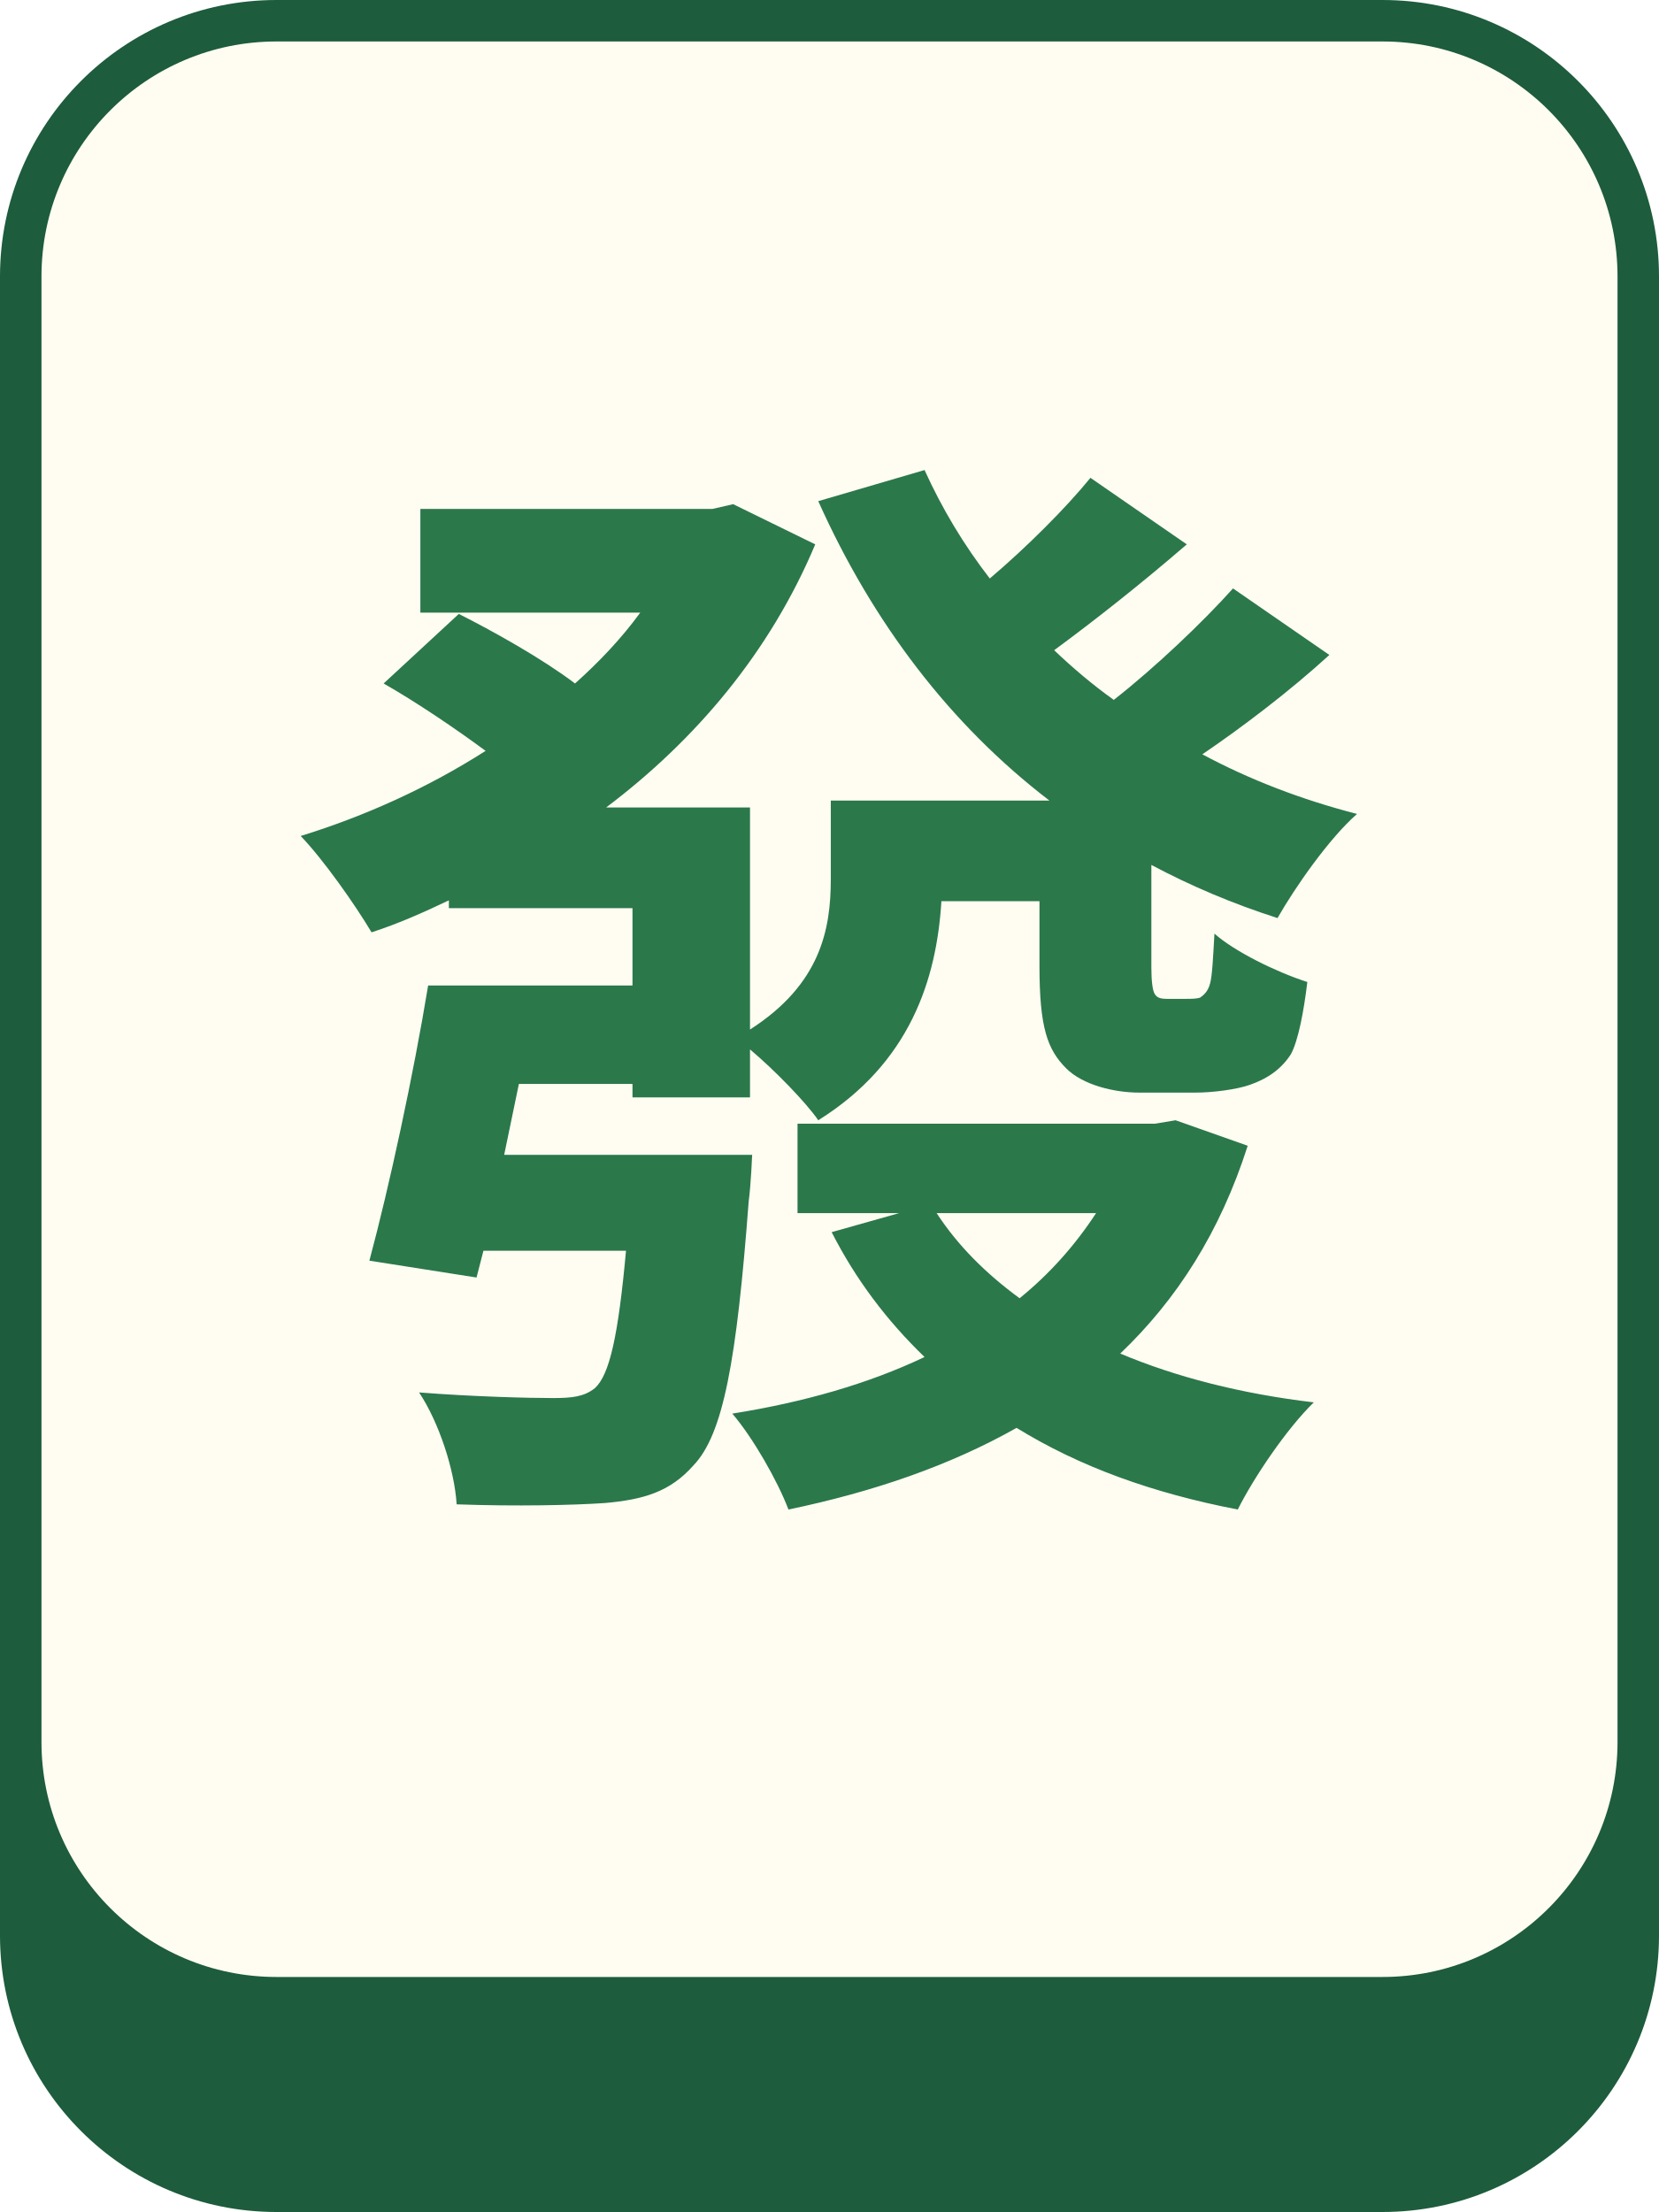
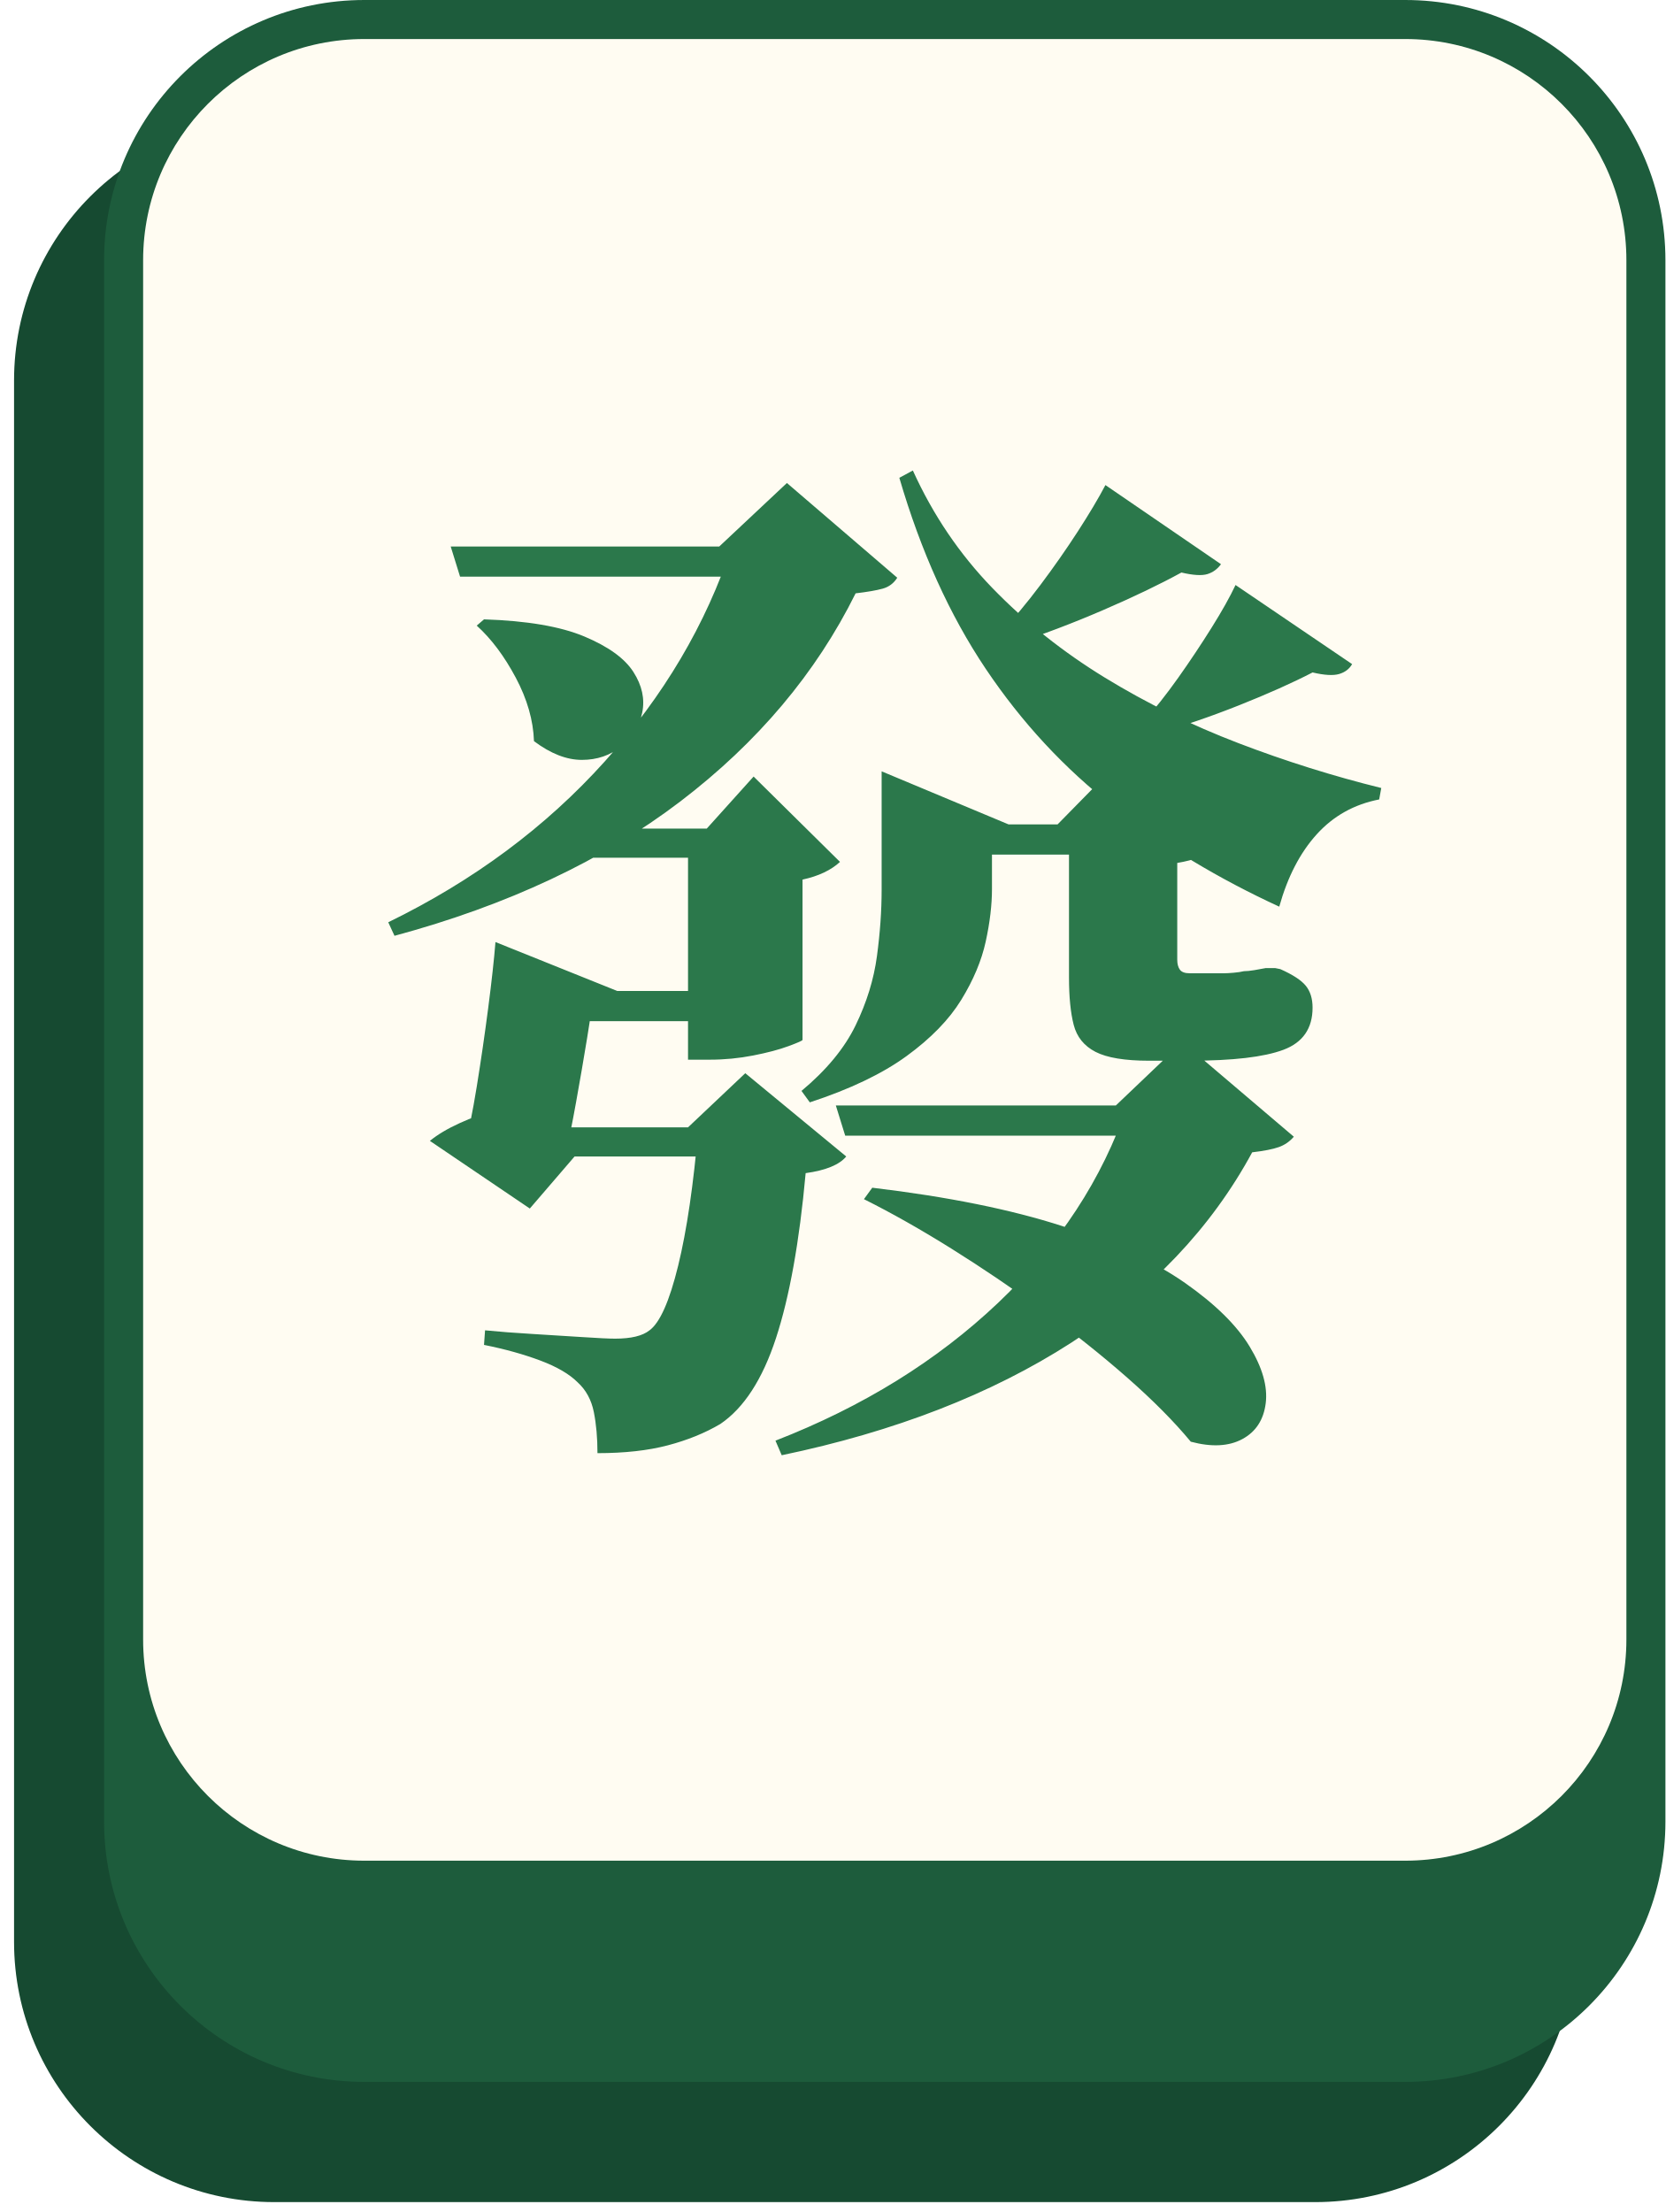
- <svg xmlns="http://www.w3.org/2000/svg" viewBox="0 0 60 80">
-   <rect width="60" height="80" rx="10" fill="#1d5c3c" />
-   <rect x="1.5" y="1.5" width="57" height="70" rx="8.5" fill="#fffcf2" />
-   <text x="30" y="51" font-size="40" font-weight="700" text-anchor="middle" fill="#2b784b" font-family="'Noto Serif SC','Songti SC','SimSun',serif">發</text>
+ <svg xmlns="http://www.w3.org/2000/svg" viewBox="-4 0 64 85">
+   <rect x="-3.46" y="4.62" width="60" height="80" rx="10" fill="#164A31" />
+   <rect width="60" height="80" rx="10" fill="#1D5C3C" />
+   <rect x="1.5" y="1.5" width="57" height="70" rx="8.5" fill="#FFFCF2" />
+   <path d="M15.04 36.20L19.72 38.08L18.36 38.08L18.84 37.88Q18.76 38.68 18.56 39.90Q18.36 41.12 18.14 42.34Q17.92 43.56 17.72 44.44L17.72 44.44L18.08 44.44L16.36 46.44L12.52 43.84Q12.96 43.48 13.66 43.16Q14.36 42.84 15.00 42.68L15.00 42.68L13.84 44.12Q14.08 43.24 14.32 41.76Q14.56 40.28 14.76 38.74Q14.96 37.20 15.04 36.20L15.04 36.20ZM29.20 46.08L29.52 45.64Q33.88 46.16 36.84 47.12Q39.80 48.08 41.54 49.30Q43.28 50.52 44.02 51.74Q44.76 52.96 44.64 53.92Q44.52 54.88 43.74 55.30Q42.96 55.72 41.76 55.40L41.76 55.40Q40.80 54.24 39.32 52.94Q37.84 51.64 36.08 50.36Q34.32 49.08 32.56 47.98Q30.80 46.88 29.20 46.08L29.20 46.08ZM22.44 31.84L23.16 31.84L24.96 29.84L28.28 33.12Q27.76 33.60 26.84 33.80L26.84 33.80L26.84 39.96Q26.84 40 26.30 40.20Q25.76 40.40 24.94 40.56Q24.12 40.72 23.28 40.72L23.28 40.72L22.44 40.72L22.44 31.84ZM37.08 31.68L36.64 31.68L38.80 29.48L42.68 32.60Q42.48 32.80 42.10 32.94Q41.72 33.08 41.24 33.16L41.24 33.16L41.24 36.88Q41.24 37.12 41.34 37.26Q41.44 37.40 41.72 37.40L41.72 37.40L42.36 37.40Q42.52 37.40 42.70 37.40Q42.88 37.40 43.04 37.40L43.04 37.40Q43.16 37.40 43.40 37.38Q43.64 37.36 43.80 37.32L43.80 37.32Q43.96 37.32 44.20 37.28Q44.44 37.24 44.64 37.20L44.64 37.20L45 37.20L45.20 37.24Q45.92 37.56 46.18 37.88Q46.44 38.20 46.44 38.72L46.44 38.72Q46.44 39.92 45.32 40.34Q44.20 40.76 41.72 40.76L41.72 40.76L40.16 40.76Q38.76 40.76 38.10 40.42Q37.44 40.08 37.26 39.38Q37.08 38.68 37.08 37.56L37.08 37.56L37.08 31.68ZM29.88 31.68L29.88 31.28L29.88 29.64L34.76 31.68L34.12 31.68L34.12 34.16Q34.12 35.08 33.88 36.18Q33.64 37.28 32.94 38.42Q32.24 39.56 30.84 40.58Q29.44 41.60 27.12 42.36L27.12 42.36L26.80 41.92Q28.24 40.72 28.88 39.40Q29.52 38.08 29.70 36.74Q29.88 35.40 29.88 34.20L29.88 34.20L29.88 31.68ZM22.84 43.32L22.44 43.32L24.64 41.24L28.52 44.44Q28.12 44.92 26.96 45.08L26.96 45.08Q26.60 49.04 25.82 51.42Q25.04 53.80 23.68 54.72L23.68 54.72Q22.80 55.24 21.66 55.54Q20.52 55.84 18.96 55.84L18.96 55.84Q18.96 54.96 18.82 54.26Q18.68 53.56 18.20 53.12L18.20 53.12Q17.72 52.64 16.76 52.28Q15.80 51.92 14.60 51.68L14.60 51.68L14.64 51.12Q15.44 51.20 16.46 51.26Q17.48 51.32 18.38 51.38Q19.28 51.44 19.64 51.44L19.64 51.44Q20.56 51.44 20.96 51.12L20.96 51.12Q21.56 50.68 22.06 48.64Q22.56 46.60 22.84 43.32L22.84 43.32ZM28.12 42.48L41.12 42.48L41.12 43.64L28.48 43.64L28.12 42.48ZM16.92 31.84L24.56 31.84L24.56 32.96L17.28 32.96L16.92 31.84ZM16.16 43.32L25.04 43.32L25.04 44.44L16.16 44.44L16.16 43.32ZM17.12 38.08L24.40 38.08L24.40 39.24L17.12 39.24L17.12 38.08ZM31.92 31.68L39.28 31.68L39.28 32.84L31.92 32.84L31.92 31.68ZM43.48 22.48L47.96 25.52Q47.80 25.80 47.46 25.90Q47.12 26 46.44 25.84L46.44 25.84Q45.28 26.44 43.62 27.10Q41.96 27.76 40.40 28.20L40.40 28.20L39.92 27.76Q40.60 27 41.28 26.04Q41.96 25.08 42.56 24.12Q43.16 23.16 43.48 22.48L43.48 22.48ZM38.48 18.64L42.92 21.68Q42.72 21.96 42.40 22.06Q42.08 22.16 41.40 22L41.40 22Q40.16 22.68 38.40 23.44Q36.64 24.20 34.92 24.76L34.92 24.76L34.44 24.32Q35.20 23.52 35.98 22.48Q36.76 21.44 37.42 20.42Q38.08 19.40 38.48 18.64L38.48 18.64ZM30.56 18.36L31.08 18.08Q32.24 20.64 34.14 22.60Q36.04 24.56 38.46 26.04Q40.88 27.52 43.60 28.56Q46.32 29.60 49.08 30.28L49.08 30.28L49 30.72Q47.56 31 46.60 32.06Q45.64 33.12 45.16 34.84L45.16 34.84Q41.68 33.24 38.82 31.02Q35.96 28.80 33.88 25.70Q31.80 22.60 30.56 18.36L30.56 18.36ZM14.32 24.04L14.60 23.80Q17.08 23.88 18.46 24.46Q19.84 25.04 20.34 25.82Q20.84 26.60 20.68 27.38Q20.52 28.16 19.88 28.68Q19.24 29.20 18.36 29.20Q17.48 29.20 16.52 28.48L16.52 28.48Q16.48 27.28 15.82 26.04Q15.16 24.80 14.32 24.04L14.32 24.04ZM39.32 42.48L38.88 42.48L41.44 40.04L45.72 43.68Q45.48 43.96 45.14 44.08Q44.80 44.20 44.12 44.28L44.12 44.28Q41.76 48.64 37.16 51.60Q32.56 54.56 26.04 55.92L26.04 55.92L25.80 55.36Q30.84 53.40 34.36 50.06Q37.88 46.72 39.32 42.48L39.32 42.48ZM24.12 21L23.64 21L26.24 18.56L30.48 22.20Q30.28 22.52 29.92 22.62Q29.56 22.72 28.88 22.80L28.88 22.80Q26.60 27.40 22.14 30.80Q17.68 34.20 11.16 35.96L11.16 35.96L10.92 35.44Q15.84 33.04 19.24 29.26Q22.64 25.48 24.12 21L24.12 21ZM13.32 21L26.36 21L26.36 22.16L13.68 22.16L13.32 21Z" fill="#2B784B" />
</svg>
